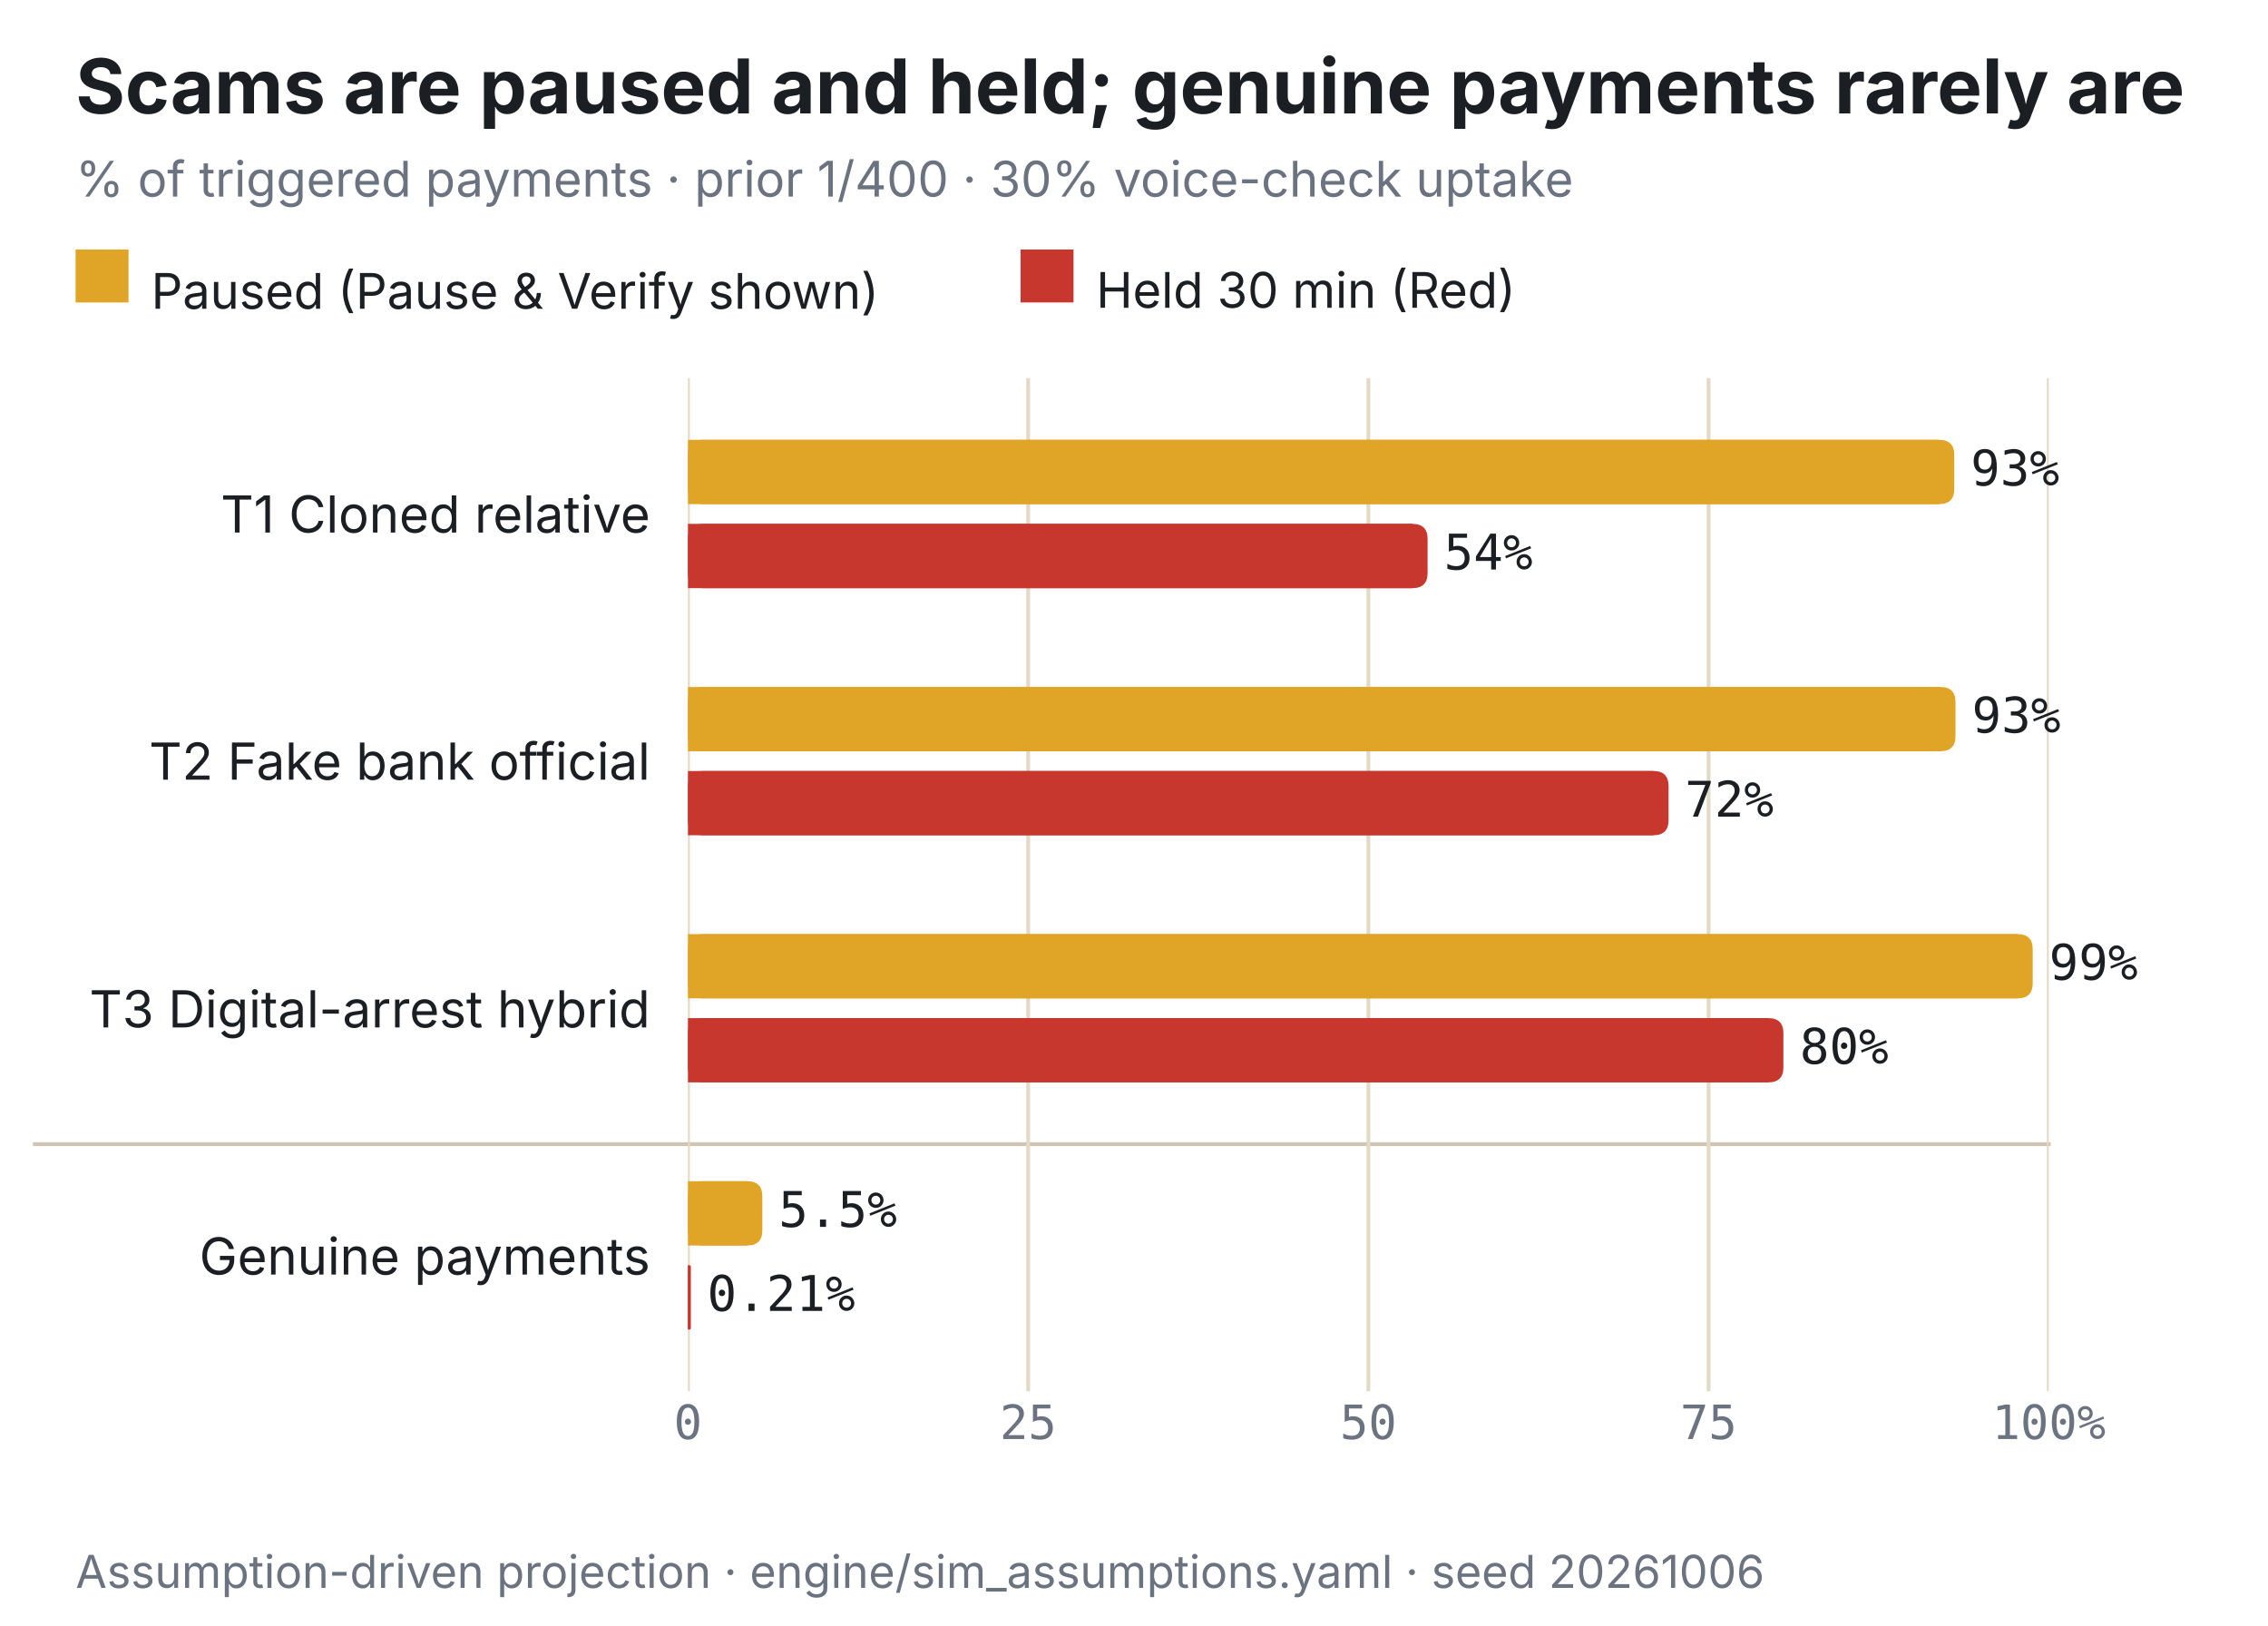
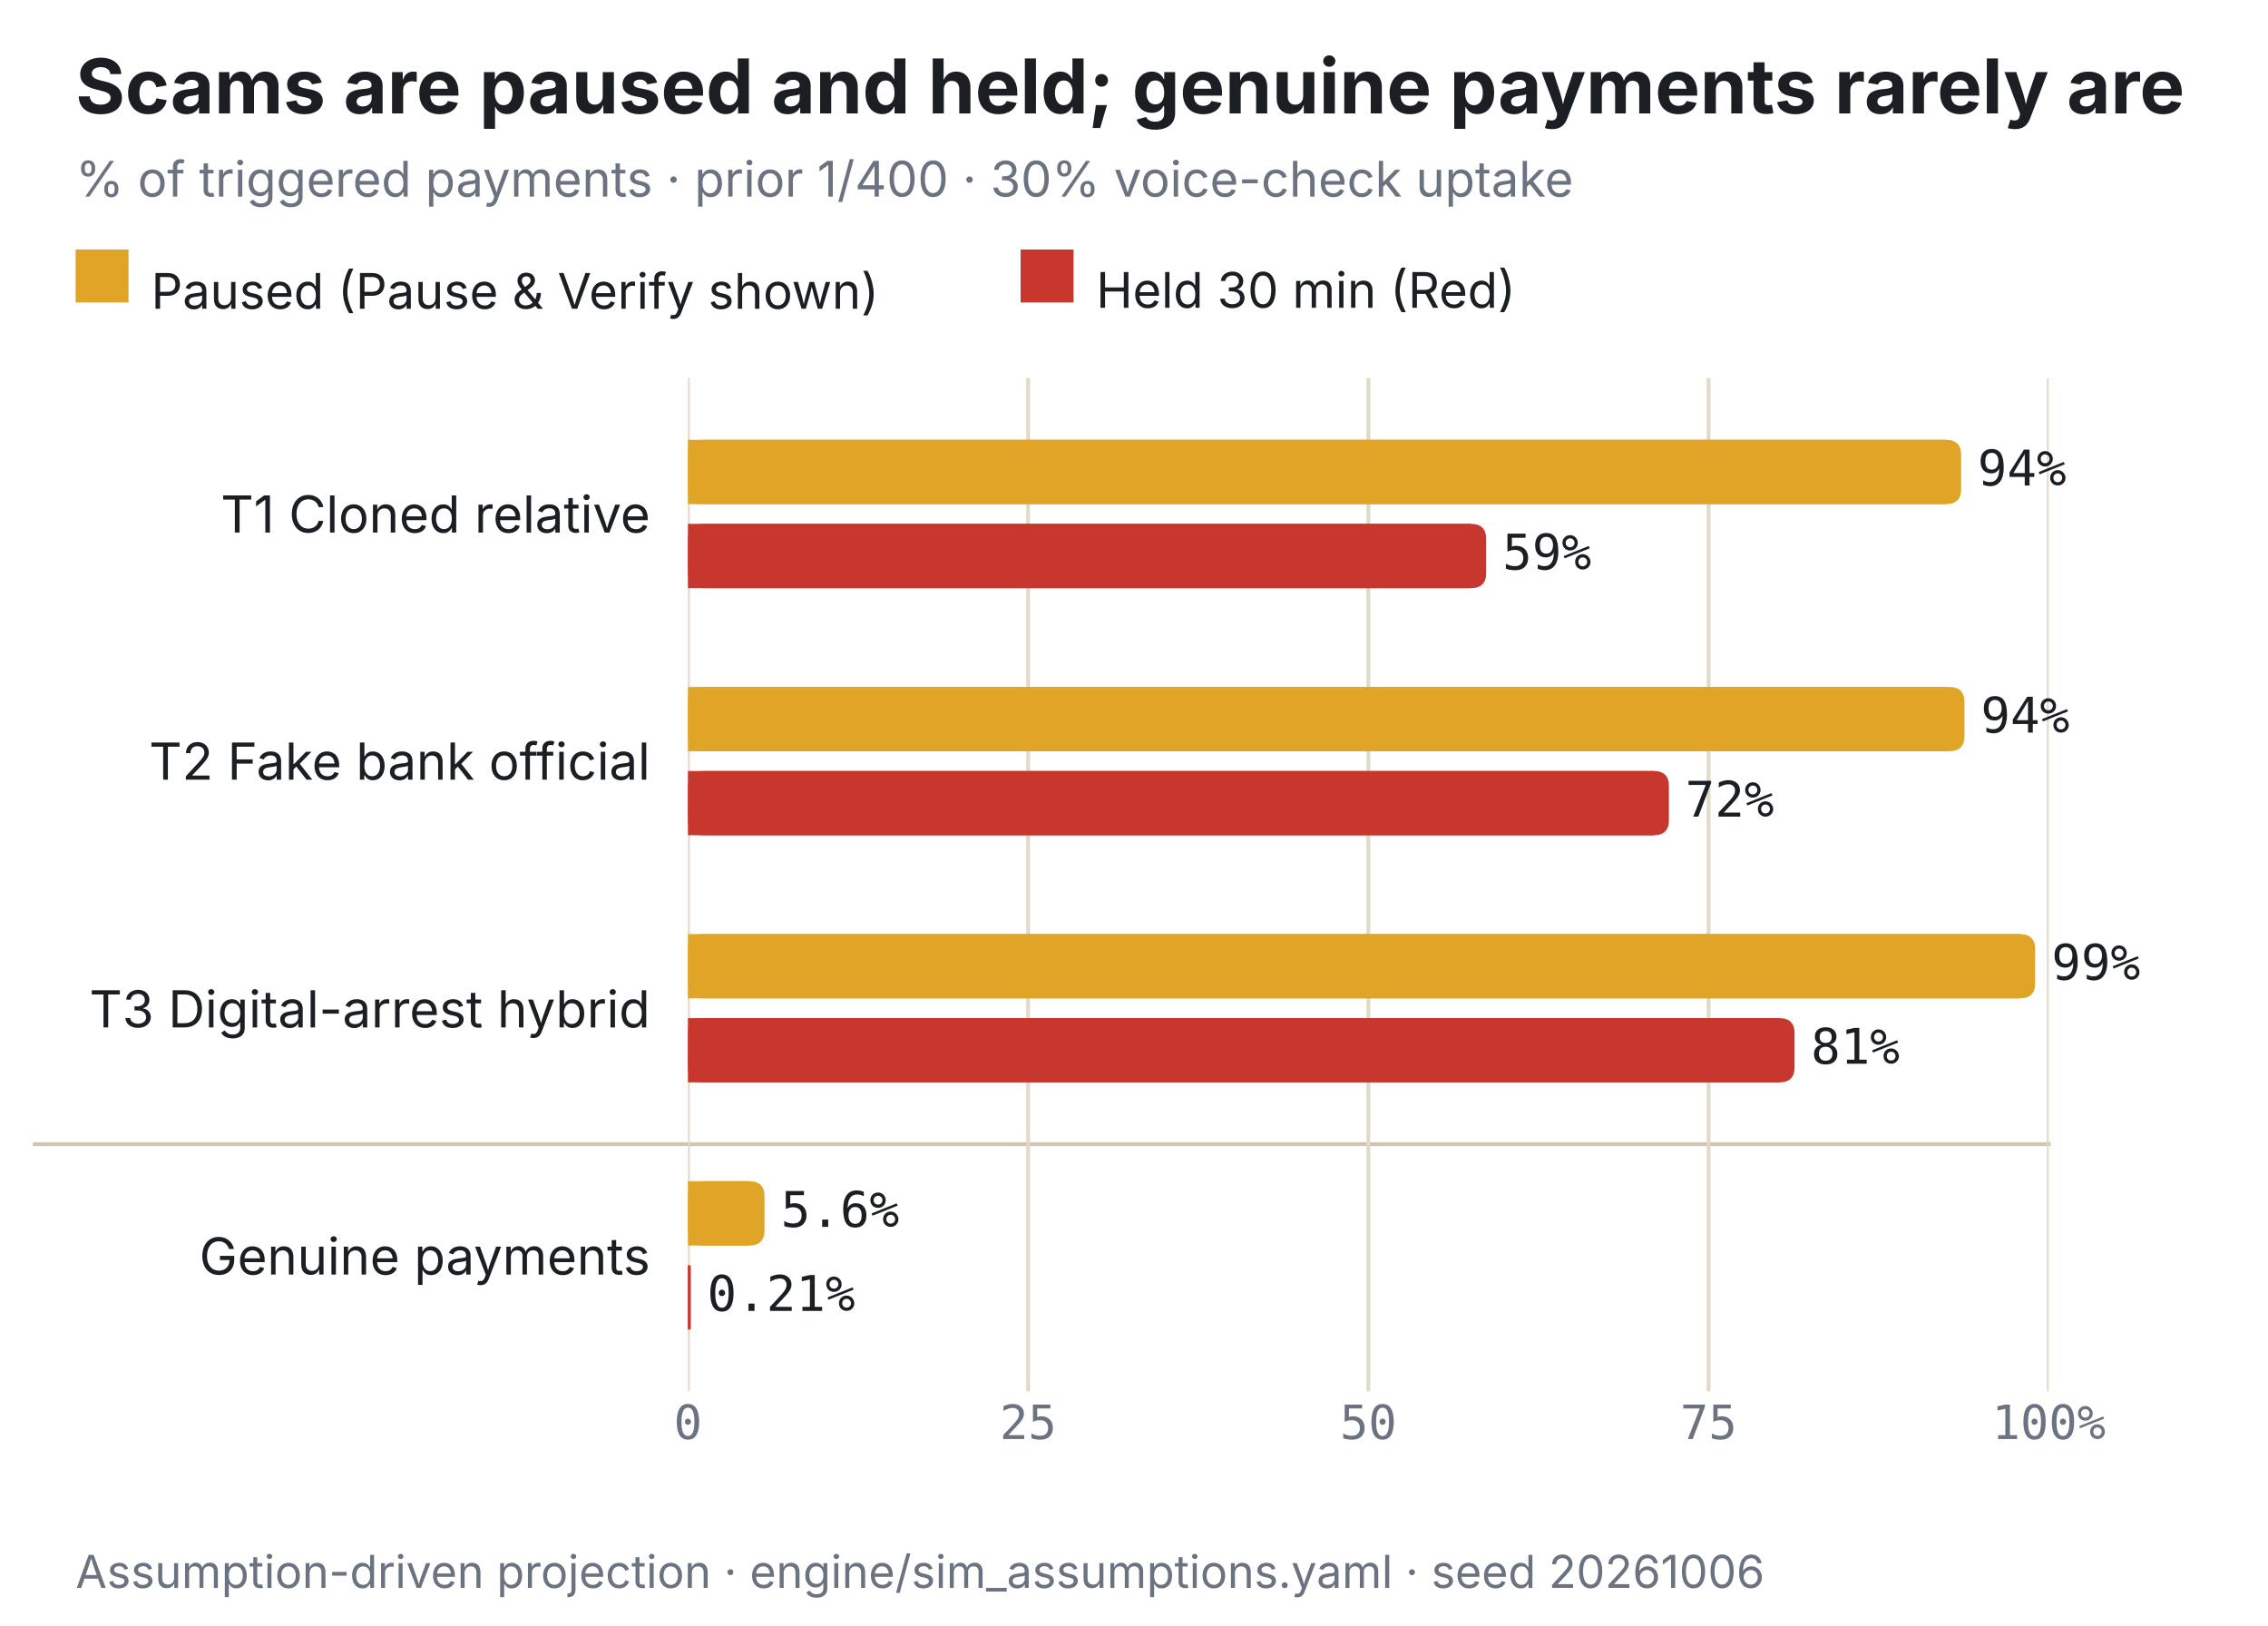
<svg xmlns="http://www.w3.org/2000/svg" width="600pt" height="430pt" viewBox="0 0 600 430" version="1.1">
  <defs>
    <style type="text/css">*{stroke-linejoin: round; stroke-linecap: butt}</style>
  </defs>
  <g id="figure_1">
    <g id="patch_1">
      <path d="M 0 430  L 600 430  L 600 0  L 0 0  L 0 430  z " style="fill: none; opacity: 0" />
    </g>
    <g id="axes_1">
      <g id="patch_2">
        <path d="M 182 368  L 542 368  L 542 100  L 182 100  L 182 368  z " style="fill: none" />
      </g>
      <g id="line2d_1">
        <path d="M 9.2 302.634  L 542 302.634  " style="fill: none; stroke: #cfc5b0; stroke-linecap: square" />
      </g>
      <g id="matplotlib.axis_1">
        <g id="xtick_1">
          <g id="line2d_2">
-             <path d="M 182 368  L 182 100  " clip-path="url(#pe9d71089c5)" style="fill: none; stroke: #e2d9c6; stroke-linecap: square" />
+             <path d="M 182 368  L 182 100  " clip-path="url(#p15974f520a)" style="fill: none; stroke: #e2d9c6; stroke-linecap: square" />
          </g>
          <g id="line2d_3" />
          <g id="text_1">
            <text style="fill: #6b7280; font: 12.5px 'JetBrains Mono', 'DejaVu Sans Mono', 'Bitstream Vera Sans Mono', 'Computer Modern Typewriter', 'Andale Mono', 'Nimbus Mono L', 'Courier New', 'Courier', 'Fixed', 'Terminal', monospace; text-anchor: middle" x="182" y="380.625" transform="rotate(-0 182 380.625)">0</text>
          </g>
        </g>
        <g id="xtick_2">
          <g id="line2d_4">
-             <path d="M 272 368  L 272 100  " clip-path="url(#pe9d71089c5)" style="fill: none; stroke: #e2d9c6; stroke-linecap: square" />
+             <path d="M 272 368  L 272 100  " clip-path="url(#p15974f520a)" style="fill: none; stroke: #e2d9c6; stroke-linecap: square" />
          </g>
          <g id="line2d_5" />
          <g id="text_2">
            <text style="fill: #6b7280; font: 12.5px 'JetBrains Mono', 'DejaVu Sans Mono', 'Bitstream Vera Sans Mono', 'Computer Modern Typewriter', 'Andale Mono', 'Nimbus Mono L', 'Courier New', 'Courier', 'Fixed', 'Terminal', monospace; text-anchor: middle" x="272" y="380.625" transform="rotate(-0 272 380.625)">25</text>
          </g>
        </g>
        <g id="xtick_3">
          <g id="line2d_6">
-             <path d="M 362 368  L 362 100  " clip-path="url(#pe9d71089c5)" style="fill: none; stroke: #e2d9c6; stroke-linecap: square" />
+             <path d="M 362 368  L 362 100  " clip-path="url(#p15974f520a)" style="fill: none; stroke: #e2d9c6; stroke-linecap: square" />
          </g>
          <g id="line2d_7" />
          <g id="text_3">
            <text style="fill: #6b7280; font: 12.5px 'JetBrains Mono', 'DejaVu Sans Mono', 'Bitstream Vera Sans Mono', 'Computer Modern Typewriter', 'Andale Mono', 'Nimbus Mono L', 'Courier New', 'Courier', 'Fixed', 'Terminal', monospace; text-anchor: middle" x="362" y="380.625" transform="rotate(-0 362 380.625)">50</text>
          </g>
        </g>
        <g id="xtick_4">
          <g id="line2d_8">
-             <path d="M 452 368  L 452 100  " clip-path="url(#pe9d71089c5)" style="fill: none; stroke: #e2d9c6; stroke-linecap: square" />
+             <path d="M 452 368  L 452 100  " clip-path="url(#p15974f520a)" style="fill: none; stroke: #e2d9c6; stroke-linecap: square" />
          </g>
          <g id="line2d_9" />
          <g id="text_4">
            <text style="fill: #6b7280; font: 12.5px 'JetBrains Mono', 'DejaVu Sans Mono', 'Bitstream Vera Sans Mono', 'Computer Modern Typewriter', 'Andale Mono', 'Nimbus Mono L', 'Courier New', 'Courier', 'Fixed', 'Terminal', monospace; text-anchor: middle" x="452" y="380.625" transform="rotate(-0 452 380.625)">75</text>
          </g>
        </g>
        <g id="xtick_5">
          <g id="line2d_10">
-             <path d="M 542 368  L 542 100  " clip-path="url(#pe9d71089c5)" style="fill: none; stroke: #e2d9c6; stroke-linecap: square" />
+             <path d="M 542 368  L 542 100  " clip-path="url(#p15974f520a)" style="fill: none; stroke: #e2d9c6; stroke-linecap: square" />
          </g>
          <g id="line2d_11" />
          <g id="text_5">
            <text style="fill: #6b7280; font: 12.5px 'JetBrains Mono', 'DejaVu Sans Mono', 'Bitstream Vera Sans Mono', 'Computer Modern Typewriter', 'Andale Mono', 'Nimbus Mono L', 'Courier New', 'Courier', 'Fixed', 'Terminal', monospace; text-anchor: middle" x="542" y="380.625" transform="rotate(-0 542 380.625)">100%</text>
          </g>
        </g>
      </g>
      <g id="matplotlib.axis_2">
        <g id="ytick_1">
          <g id="line2d_12" />
          <g id="text_6">
            <text style="fill: #1b1f24; font: 13.5px 'Inter', 'Noto Sans Devanagari', 'DejaVu Sans', 'Bitstream Vera Sans', 'Computer Modern Sans Serif', 'Lucida Grande', 'Verdana', 'Geneva', 'Lucid', 'Arial', 'Helvetica', 'Avant Garde', sans-serif; text-anchor: end" x="172" y="140.862" transform="rotate(-0 172 140.8618)">T1 Cloned relative</text>
          </g>
        </g>
        <g id="ytick_2">
          <g id="line2d_13" />
          <g id="text_7">
            <text style="fill: #1b1f24; font: 13.5px 'Inter', 'Noto Sans Devanagari', 'DejaVu Sans', 'Bitstream Vera Sans', 'Computer Modern Sans Serif', 'Lucida Grande', 'Verdana', 'Geneva', 'Lucid', 'Arial', 'Helvetica', 'Avant Garde', sans-serif; text-anchor: end" x="172" y="206.228" transform="rotate(-0 172 206.2277)">T2 Fake bank official</text>
          </g>
        </g>
        <g id="ytick_3">
          <g id="line2d_14" />
          <g id="text_8">
            <text style="fill: #1b1f24; font: 13.5px 'Inter', 'Noto Sans Devanagari', 'DejaVu Sans', 'Bitstream Vera Sans', 'Computer Modern Sans Serif', 'Lucida Grande', 'Verdana', 'Geneva', 'Lucid', 'Arial', 'Helvetica', 'Avant Garde', sans-serif; text-anchor: end" x="172" y="271.755" transform="rotate(-0 172 271.7549)">T3 Digital-arrest hybrid</text>
          </g>
        </g>
        <g id="ytick_4">
          <g id="line2d_15" />
          <g id="text_9">
            <text style="fill: #1b1f24; font: 13.5px 'Inter', 'Noto Sans Devanagari', 'DejaVu Sans', 'Bitstream Vera Sans', 'Computer Modern Sans Serif', 'Lucida Grande', 'Verdana', 'Geneva', 'Lucid', 'Arial', 'Helvetica', 'Avant Garde', sans-serif; text-anchor: end" x="172" y="337.121" transform="rotate(-0 172 337.1208)">Genuine payments</text>
          </g>
        </g>
      </g>
      <g id="patch_3">
-         <path d="M 186 116.341  L 513.005 116.341  Q 517.005 116.341 517.005 120.341  L 517.005 129.337  Q 517.005 133.337 513.005 133.337  L 186 133.337  Q 182 133.337 182 129.337  L 182 120.341  Q 182 116.341 186 116.341  z " clip-path="url(#pe9d71089c5)" style="fill: #e0a526" />
+         <path d="M 186 116.341  L 514.827 116.341  Q 518.827 116.341 518.827 120.341  L 518.827 129.337  Q 518.827 133.337 514.827 133.337  L 186 133.337  Q 182 133.337 182 129.337  L 182 120.341  Q 182 116.341 186 116.341  z " clip-path="url(#p15974f520a)" style="fill: #e0a526" />
      </g>
      <g id="patch_4">
-         <path d="M 182 116.341  L 513.005 116.341  L 513.005 133.337  L 182 133.337  z " clip-path="url(#pe9d71089c5)" style="fill: #e0a526" />
+         <path d="M 182 116.341  L 514.827 116.341  L 514.827 133.337  L 182 133.337  z " clip-path="url(#p15974f520a)" style="fill: #e0a526" />
      </g>
      <g id="patch_5">
-         <path d="M 186 138.566  L 373.671 138.566  Q 377.671 138.566 377.671 142.566  L 377.671 151.561  Q 377.671 155.561 373.671 155.561  L 186 155.561  Q 182 155.561 182 151.561  L 182 142.566  Q 182 138.566 186 138.566  z " clip-path="url(#pe9d71089c5)" style="fill: #c8372d" />
+         <path d="M 186 138.566  L 389.165 138.566  Q 393.165 138.566 393.165 142.566  L 393.165 151.561  Q 393.165 155.561 389.165 155.561  L 186 155.561  Q 182 155.561 182 151.561  L 182 142.566  Q 182 138.566 186 138.566  z " clip-path="url(#p15974f520a)" style="fill: #c8372d" />
      </g>
      <g id="patch_6">
-         <path d="M 182 138.566  L 373.671 138.566  L 373.671 155.561  L 182 155.561  z " clip-path="url(#pe9d71089c5)" style="fill: #c8372d" />
+         <path d="M 182 138.566  L 389.165 138.566  L 389.165 155.561  L 182 155.561  z " clip-path="url(#p15974f520a)" style="fill: #c8372d" />
      </g>
      <g id="text_10">
-         <text style="fill: #1b1f24; font: 13px 'JetBrains Mono', 'DejaVu Sans Mono', 'Bitstream Vera Sans Mono', 'Computer Modern Typewriter', 'Andale Mono', 'Nimbus Mono L', 'Courier New', 'Courier', 'Fixed', 'Terminal', monospace; text-anchor: start" x="521.325" y="128.414" transform="rotate(-0 521.3252 128.414)">93%</text>
+         <text style="fill: #1b1f24; font: 13px 'JetBrains Mono', 'DejaVu Sans Mono', 'Bitstream Vera Sans Mono', 'Computer Modern Typewriter', 'Andale Mono', 'Nimbus Mono L', 'Courier New', 'Courier', 'Fixed', 'Terminal', monospace; text-anchor: start" x="523.147" y="128.414" transform="rotate(-0 523.1468 128.414)">94%</text>
      </g>
      <g id="text_11">
-         <text style="fill: #1b1f24; font: 13px 'JetBrains Mono', 'DejaVu Sans Mono', 'Bitstream Vera Sans Mono', 'Computer Modern Typewriter', 'Andale Mono', 'Nimbus Mono L', 'Courier New', 'Courier', 'Fixed', 'Terminal', monospace; text-anchor: start" x="381.991" y="150.638" transform="rotate(-0 381.9908 150.6384)">54%</text>
+         <text style="fill: #1b1f24; font: 13px 'JetBrains Mono', 'DejaVu Sans Mono', 'Bitstream Vera Sans Mono', 'Computer Modern Typewriter', 'Andale Mono', 'Nimbus Mono L', 'Courier New', 'Courier', 'Fixed', 'Terminal', monospace; text-anchor: start" x="397.485" y="150.638" transform="rotate(-0 397.4852 150.6384)">59%</text>
      </g>
      <g id="patch_7">
-         <path d="M 186 181.707  L 513.329 181.707  Q 517.329 181.707 517.329 185.707  L 517.329 194.702  Q 517.329 198.702 513.329 198.702  L 186 198.702  Q 182 198.702 182 194.702  L 182 185.707  Q 182 181.707 186 181.707  z " clip-path="url(#pe9d71089c5)" style="fill: #e0a526" />
+         <path d="M 186 181.707  L 515.691 181.707  Q 519.691 181.707 519.691 185.707  L 519.691 194.702  Q 519.691 198.702 515.691 198.702  L 186 198.702  Q 182 198.702 182 194.702  L 182 185.707  Q 182 181.707 186 181.707  z " clip-path="url(#p15974f520a)" style="fill: #e0a526" />
      </g>
      <g id="patch_8">
-         <path d="M 182 181.707  L 513.329 181.707  L 513.329 198.702  L 182 198.702  z " clip-path="url(#pe9d71089c5)" style="fill: #e0a526" />
+         <path d="M 182 181.707  L 515.691 181.707  L 515.691 198.702  L 182 198.702  z " clip-path="url(#p15974f520a)" style="fill: #e0a526" />
      </g>
      <g id="patch_9">
-         <path d="M 186 203.932  L 437.416 203.932  Q 441.416 203.932 441.416 207.932  L 441.416 216.927  Q 441.416 220.927 437.416 220.927  L 186 220.927  Q 182 220.927 182 216.927  L 182 207.932  Q 182 203.932 186 203.932  z " clip-path="url(#pe9d71089c5)" style="fill: #c8372d" />
+         <path d="M 186 203.932  L 437.513 203.932  Q 441.513 203.932 441.513 207.932  L 441.513 216.927  Q 441.513 220.927 437.513 220.927  L 186 220.927  Q 182 220.927 182 216.927  L 182 207.932  Q 182 203.932 186 203.932  z " clip-path="url(#p15974f520a)" style="fill: #c8372d" />
      </g>
      <g id="patch_10">
-         <path d="M 182 203.932  L 437.416 203.932  L 437.416 220.927  L 182 220.927  z " clip-path="url(#pe9d71089c5)" style="fill: #c8372d" />
+         <path d="M 182 203.932  L 437.513 203.932  L 437.513 220.927  L 182 220.927  z " clip-path="url(#p15974f520a)" style="fill: #c8372d" />
      </g>
      <g id="text_12">
-         <text style="fill: #1b1f24; font: 13px 'JetBrains Mono', 'DejaVu Sans Mono', 'Bitstream Vera Sans Mono', 'Computer Modern Typewriter', 'Andale Mono', 'Nimbus Mono L', 'Courier New', 'Courier', 'Fixed', 'Terminal', monospace; text-anchor: start" x="521.649" y="193.78" transform="rotate(-0 521.6492 193.7799)">93%</text>
+         <text style="fill: #1b1f24; font: 13px 'JetBrains Mono', 'DejaVu Sans Mono', 'Bitstream Vera Sans Mono', 'Computer Modern Typewriter', 'Andale Mono', 'Nimbus Mono L', 'Courier New', 'Courier', 'Fixed', 'Terminal', monospace; text-anchor: start" x="524.011" y="193.78" transform="rotate(-0 524.0108 193.7799)">94%</text>
      </g>
      <g id="text_13">
-         <text style="fill: #1b1f24; font: 13px 'JetBrains Mono', 'DejaVu Sans Mono', 'Bitstream Vera Sans Mono', 'Computer Modern Typewriter', 'Andale Mono', 'Nimbus Mono L', 'Courier New', 'Courier', 'Fixed', 'Terminal', monospace; text-anchor: start" x="445.736" y="216.004" transform="rotate(-0 445.736 216.0043)">72%</text>
+         <text style="fill: #1b1f24; font: 13px 'JetBrains Mono', 'DejaVu Sans Mono', 'Bitstream Vera Sans Mono', 'Computer Modern Typewriter', 'Andale Mono', 'Nimbus Mono L', 'Courier New', 'Courier', 'Fixed', 'Terminal', monospace; text-anchor: start" x="445.833" y="216.004" transform="rotate(-0 445.8332 216.0043)">72%</text>
      </g>
      <g id="patch_11">
-         <path d="M 186 247.073  L 533.752 247.073  Q 537.752 247.073 537.752 251.073  L 537.752 260.068  Q 537.752 264.068 533.752 264.068  L 186 264.068  Q 182 264.068 182 260.068  L 182 251.073  Q 182 247.073 186 247.073  z " clip-path="url(#pe9d71089c5)" style="fill: #e0a526" />
+         <path d="M 186 247.073  L 534.4 247.073  Q 538.4 247.073 538.4 251.073  L 538.4 260.068  Q 538.4 264.068 534.4 264.068  L 186 264.068  Q 182 264.068 182 260.068  L 182 251.073  Q 182 247.073 186 247.073  z " clip-path="url(#p15974f520a)" style="fill: #e0a526" />
      </g>
      <g id="patch_12">
-         <path d="M 182 247.073  L 533.752 247.073  L 533.752 264.068  L 182 264.068  z " clip-path="url(#pe9d71089c5)" style="fill: #e0a526" />
+         <path d="M 182 247.073  L 534.4 247.073  L 534.4 264.068  L 182 264.068  z " clip-path="url(#p15974f520a)" style="fill: #e0a526" />
      </g>
      <g id="patch_13">
-         <path d="M 186 269.298  L 467.8 269.298  Q 471.8 269.298 471.8 273.298  L 471.8 282.293  Q 471.8 286.293 467.8 286.293  L 186 286.293  Q 182 286.293 182 282.293  L 182 273.298  Q 182 269.298 186 269.298  z " clip-path="url(#pe9d71089c5)" style="fill: #c8372d" />
+         <path d="M 186 269.298  L 470.752 269.298  Q 474.752 269.298 474.752 273.298  L 474.752 282.293  Q 474.752 286.293 470.752 286.293  L 186 286.293  Q 182 286.293 182 282.293  L 182 273.298  Q 182 269.298 186 269.298  z " clip-path="url(#p15974f520a)" style="fill: #c8372d" />
      </g>
      <g id="patch_14">
-         <path d="M 182 269.298  L 467.8 269.298  L 467.8 286.293  L 182 286.293  z " clip-path="url(#pe9d71089c5)" style="fill: #c8372d" />
+         <path d="M 182 269.298  L 470.752 269.298  L 470.752 286.293  L 182 286.293  z " clip-path="url(#p15974f520a)" style="fill: #c8372d" />
      </g>
      <g id="text_14">
-         <text style="fill: #1b1f24; font: 13px 'JetBrains Mono', 'DejaVu Sans Mono', 'Bitstream Vera Sans Mono', 'Computer Modern Typewriter', 'Andale Mono', 'Nimbus Mono L', 'Courier New', 'Courier', 'Fixed', 'Terminal', monospace; text-anchor: start" x="542.072" y="259.146" transform="rotate(-0 542.072 259.1457)">99%</text>
+         <text style="fill: #1b1f24; font: 13px 'JetBrains Mono', 'DejaVu Sans Mono', 'Bitstream Vera Sans Mono', 'Computer Modern Typewriter', 'Andale Mono', 'Nimbus Mono L', 'Courier New', 'Courier', 'Fixed', 'Terminal', monospace; text-anchor: start" x="542.72" y="259.146" transform="rotate(-0 542.72 259.1457)">99%</text>
      </g>
      <g id="text_15">
-         <text style="fill: #1b1f24; font: 13px 'JetBrains Mono', 'DejaVu Sans Mono', 'Bitstream Vera Sans Mono', 'Computer Modern Typewriter', 'Andale Mono', 'Nimbus Mono L', 'Courier New', 'Courier', 'Fixed', 'Terminal', monospace; text-anchor: start" x="476.12" y="281.37" transform="rotate(-0 476.12 281.3701)">80%</text>
+         <text style="fill: #1b1f24; font: 13px 'JetBrains Mono', 'DejaVu Sans Mono', 'Bitstream Vera Sans Mono', 'Computer Modern Typewriter', 'Andale Mono', 'Nimbus Mono L', 'Courier New', 'Courier', 'Fixed', 'Terminal', monospace; text-anchor: start" x="479.072" y="281.37" transform="rotate(-0 479.072 281.3701)">81%</text>
      </g>
      <g id="patch_15">
-         <path d="M 186 312.439  L 197.674 312.439  Q 201.674 312.439 201.674 316.439  L 201.674 325.434  Q 201.674 329.434 197.674 329.434  L 186 329.434  Q 182 329.434 182 325.434  L 182 316.439  Q 182 312.439 186 312.439  z " clip-path="url(#pe9d71089c5)" style="fill: #e0a526" />
+         <path d="M 186 312.439  L 198.254 312.439  Q 202.254 312.439 202.254 316.439  L 202.254 325.434  Q 202.254 329.434 198.254 329.434  L 186 329.434  Q 182 329.434 182 325.434  L 182 316.439  Q 182 312.439 186 312.439  z " clip-path="url(#p15974f520a)" style="fill: #e0a526" />
      </g>
      <g id="patch_16">
-         <path d="M 182 312.439  L 197.674 312.439  L 197.674 329.434  L 182 329.434  z " clip-path="url(#pe9d71089c5)" style="fill: #e0a526" />
+         <path d="M 182 312.439  L 198.254 312.439  L 198.254 329.434  L 182 329.434  z " clip-path="url(#p15974f520a)" style="fill: #e0a526" />
      </g>
      <g id="patch_17">
-         <path d="M 182.383 334.663  L 182.383 334.663  Q 182.767 334.663 182.767 335.047  L 182.767 351.275  Q 182.767 351.659 182.383 351.659  L 182.383 351.659  Q 182 351.659 182 351.275  L 182 335.047  Q 182 334.663 182.383 334.663  z " clip-path="url(#pe9d71089c5)" style="fill: #c8372d" />
+         <path d="M 182.38 334.663  L 182.38 334.663  Q 182.76 334.663 182.76 335.043  L 182.76 351.279  Q 182.76 351.659 182.38 351.659  L 182.38 351.659  Q 182 351.659 182 351.279  L 182 335.043  Q 182 334.663 182.38 334.663  z " clip-path="url(#p15974f520a)" style="fill: #c8372d" />
      </g>
      <g id="patch_18">
-         <path d="M 182 334.663  L 182.383 334.663  L 182.383 351.659  L 182 351.659  z " clip-path="url(#pe9d71089c5)" style="fill: #c8372d" />
+         <path d="M 182 334.663  L 182.38 334.663  L 182.38 351.659  L 182 351.659  z " clip-path="url(#p15974f520a)" style="fill: #c8372d" />
      </g>
      <g id="text_16">
-         <text style="fill: #1b1f24; font: 13px 'JetBrains Mono', 'DejaVu Sans Mono', 'Bitstream Vera Sans Mono', 'Computer Modern Typewriter', 'Andale Mono', 'Nimbus Mono L', 'Courier New', 'Courier', 'Fixed', 'Terminal', monospace; text-anchor: start" x="205.994" y="324.512" transform="rotate(-0 205.994 324.5116)">5.5%</text>
+         <text style="fill: #1b1f24; font: 13px 'JetBrains Mono', 'DejaVu Sans Mono', 'Bitstream Vera Sans Mono', 'Computer Modern Typewriter', 'Andale Mono', 'Nimbus Mono L', 'Courier New', 'Courier', 'Fixed', 'Terminal', monospace; text-anchor: start" x="206.574" y="324.512" transform="rotate(-0 206.5736 324.5116)">5.6%</text>
      </g>
      <g id="text_17">
-         <text style="fill: #1b1f24; font: 13px 'JetBrains Mono', 'DejaVu Sans Mono', 'Bitstream Vera Sans Mono', 'Computer Modern Typewriter', 'Andale Mono', 'Nimbus Mono L', 'Courier New', 'Courier', 'Fixed', 'Terminal', monospace; text-anchor: start" x="187.087" y="346.736" transform="rotate(-0 187.0868 346.736)">0.21%</text>
+         <text style="fill: #1b1f24; font: 13px 'JetBrains Mono', 'DejaVu Sans Mono', 'Bitstream Vera Sans Mono', 'Computer Modern Typewriter', 'Andale Mono', 'Nimbus Mono L', 'Courier New', 'Courier', 'Fixed', 'Terminal', monospace; text-anchor: start" x="187.08" y="346.736" transform="rotate(-0 187.0796 346.736)">0.21%</text>
      </g>
    </g>
    <g id="patch_19">
      <path d="M 20 80  L 34 80  L 34 66  L 20 66  z " style="fill: #e0a526" />
    </g>
    <g id="patch_20">
      <path d="M 270 80  L 284 80  L 284 66  L 270 66  z " style="fill: #c8372d" />
    </g>
    <g id="text_18">
      <text style="fill: #1b1f24; font: 700 20px 'Space Grotesk', 'Space Grotesk Light', 'Inter', 'DejaVu Sans', 'Bitstream Vera Sans', 'Computer Modern Sans Serif', 'Lucida Grande', 'Verdana', 'Geneva', 'Lucid', 'Arial', 'Helvetica', 'Avant Garde', sans-serif; text-anchor: start" x="20" y="30" transform="rotate(-0 20 30)">Scams are paused and held; genuine payments rarely are</text>
    </g>
    <g id="text_19">
      <text style="fill: #6b7280; font: 13px 'Inter', 'Noto Sans Devanagari', 'DejaVu Sans', 'Bitstream Vera Sans', 'Computer Modern Sans Serif', 'Lucida Grande', 'Verdana', 'Geneva', 'Lucid', 'Arial', 'Helvetica', 'Avant Garde', sans-serif; text-anchor: start" x="20" y="52" transform="rotate(-0 20 52)">% of triggered payments · prior 1/400 · 30% voice-check uptake</text>
    </g>
    <g id="text_20">
      <text style="fill: #1b1f24; font: 13px 'Inter', 'Noto Sans Devanagari', 'DejaVu Sans', 'Bitstream Vera Sans', 'Computer Modern Sans Serif', 'Lucida Grande', 'Verdana', 'Geneva', 'Lucid', 'Arial', 'Helvetica', 'Avant Garde', sans-serif; text-anchor: start" x="40" y="81.666" transform="rotate(-0 40 81.66641)">Paused (Pause &amp; Verify shown)</text>
    </g>
    <g id="text_21">
      <text style="fill: #1b1f24; font: 13px 'Inter', 'Noto Sans Devanagari', 'DejaVu Sans', 'Bitstream Vera Sans', 'Computer Modern Sans Serif', 'Lucida Grande', 'Verdana', 'Geneva', 'Lucid', 'Arial', 'Helvetica', 'Avant Garde', sans-serif; text-anchor: start" x="290" y="81.402" transform="rotate(-0 290 81.40234)">Held 30 min (Red)</text>
    </g>
    <g id="text_22">
      <text style="fill: #6b7280; font: 12px 'Inter', 'Noto Sans Devanagari', 'DejaVu Sans', 'Bitstream Vera Sans', 'Computer Modern Sans Serif', 'Lucida Grande', 'Verdana', 'Geneva', 'Lucid', 'Arial', 'Helvetica', 'Avant Garde', sans-serif; text-anchor: start" x="20" y="420" transform="rotate(-0 20 420)">Assumption-driven projection · engine/sim_assumptions.yaml · seed 20261006</text>
    </g>
  </g>
  <defs>
-     <clipPath id="pe9d71089c5">
+     <clipPath id="p15974f520a">
      <rect x="182" y="100" width="360" height="268" />
    </clipPath>
  </defs>
</svg>
